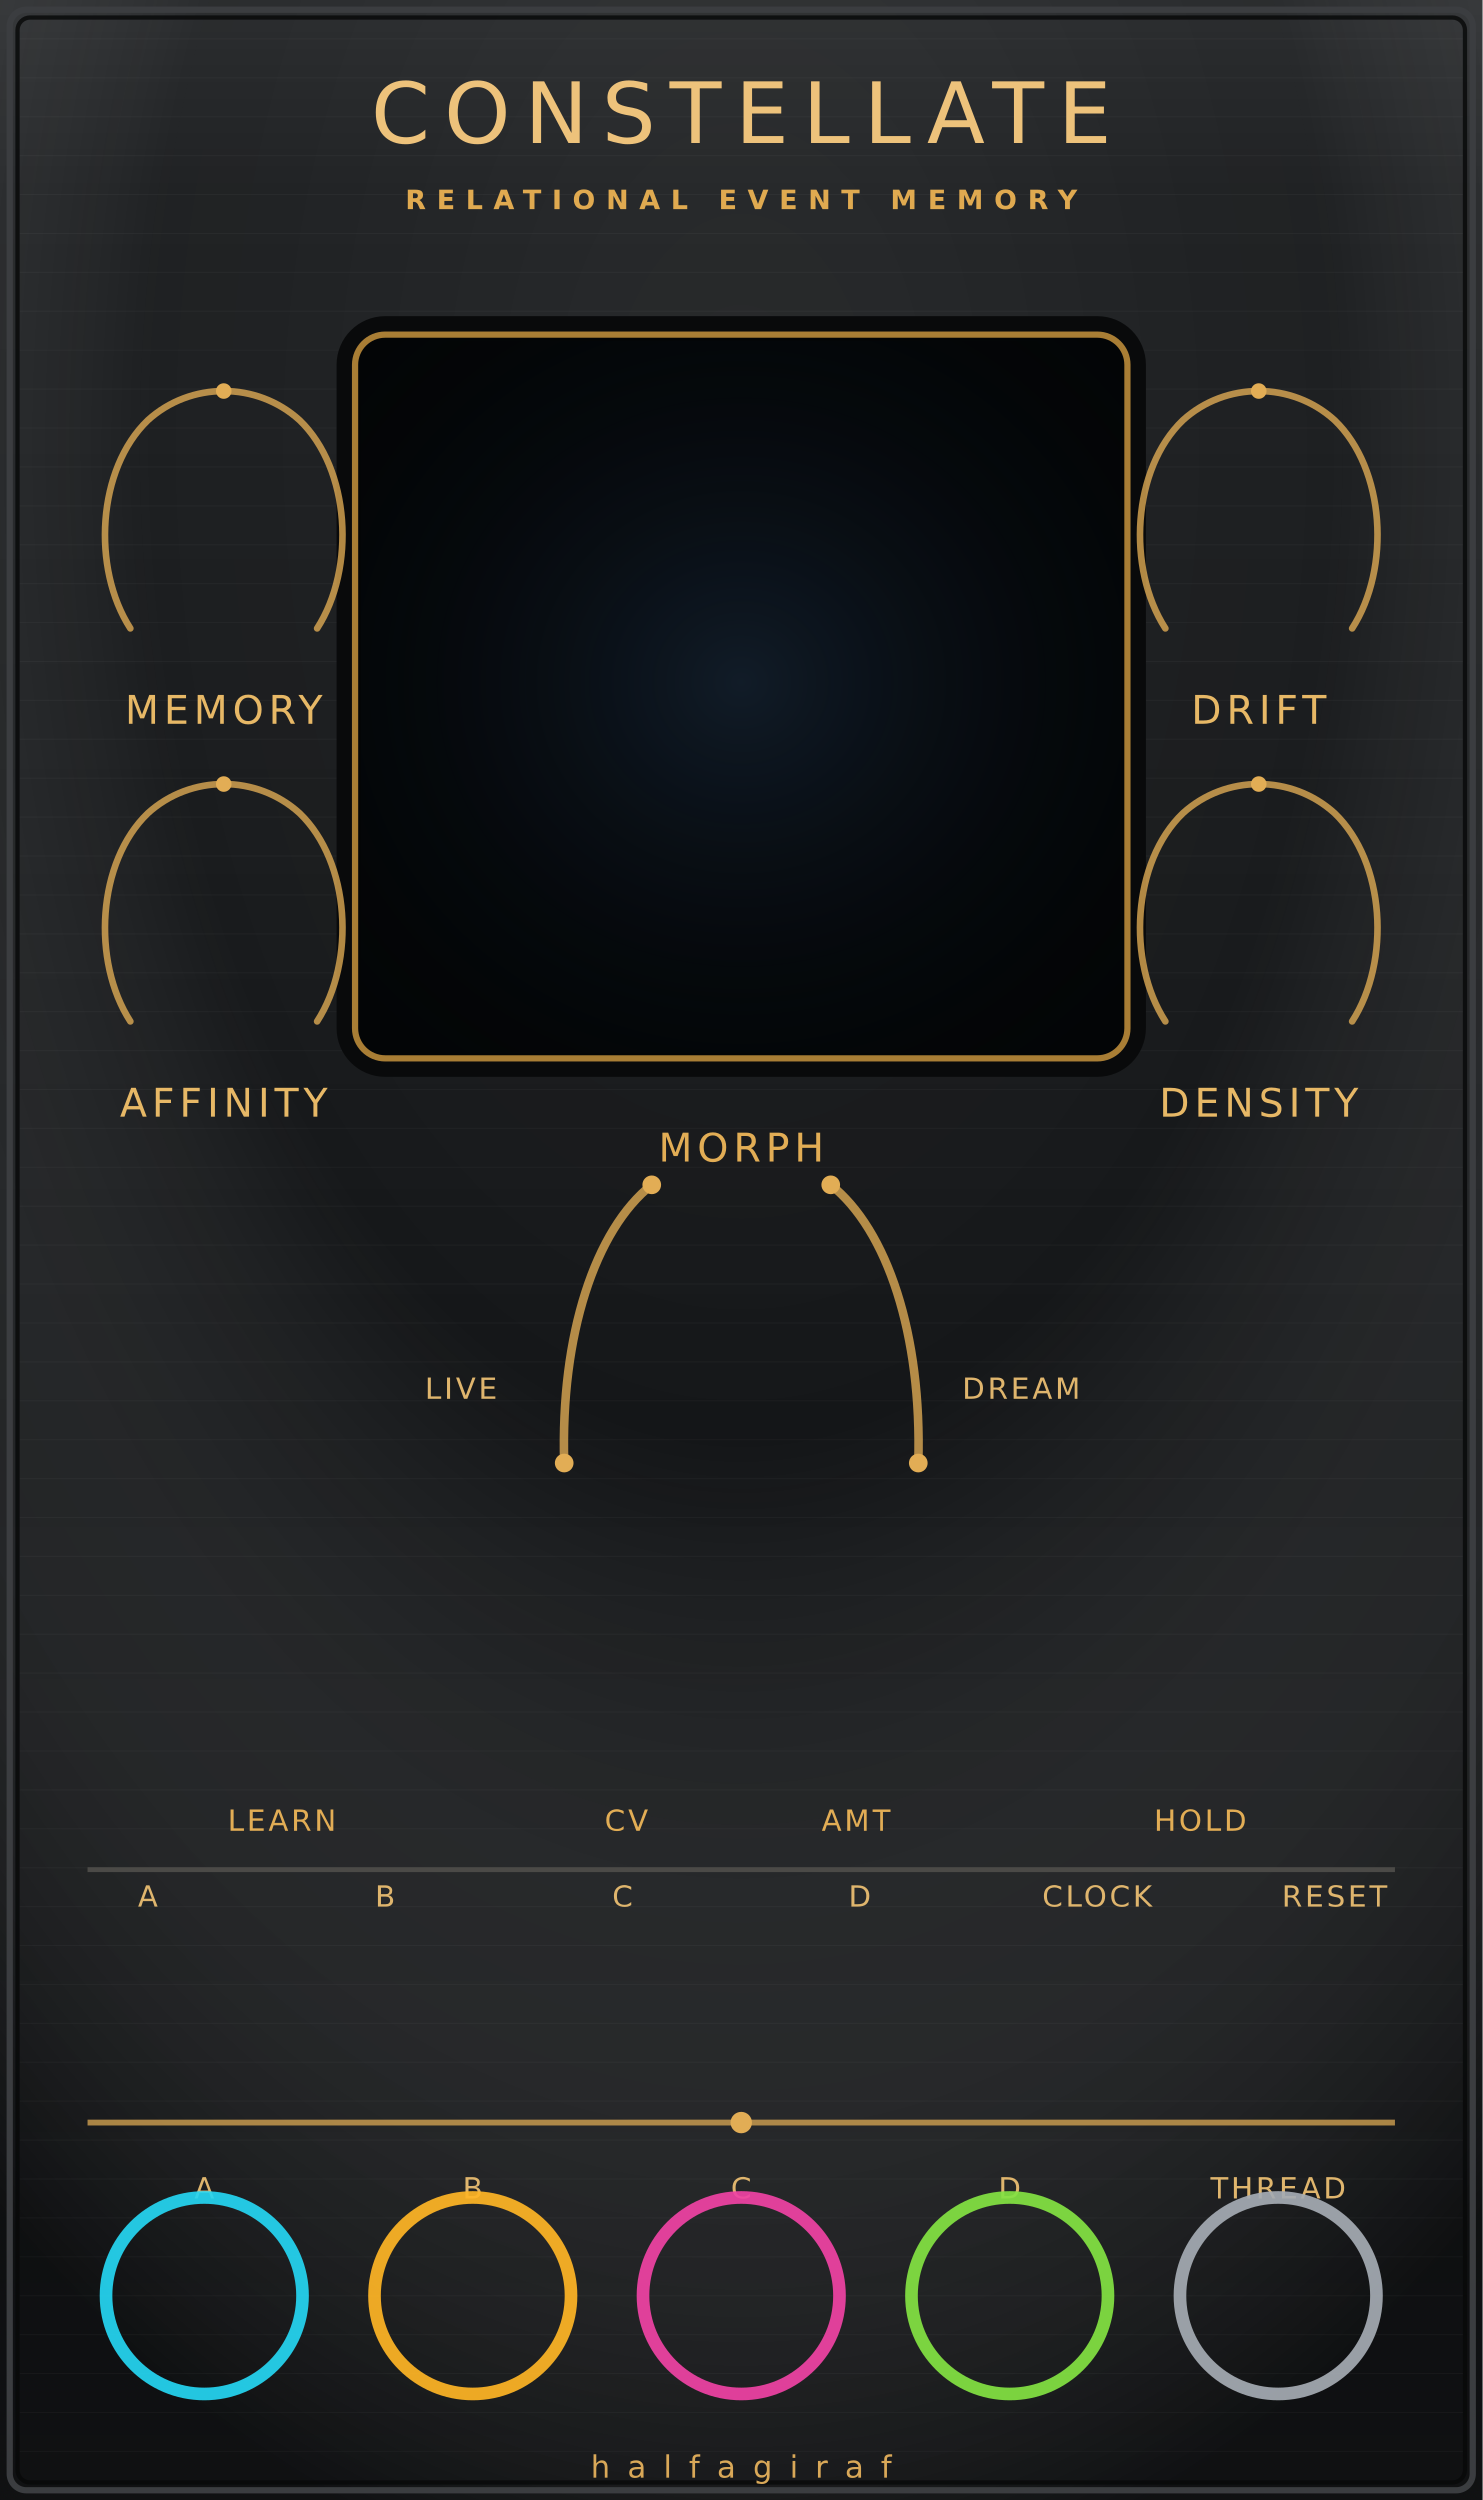
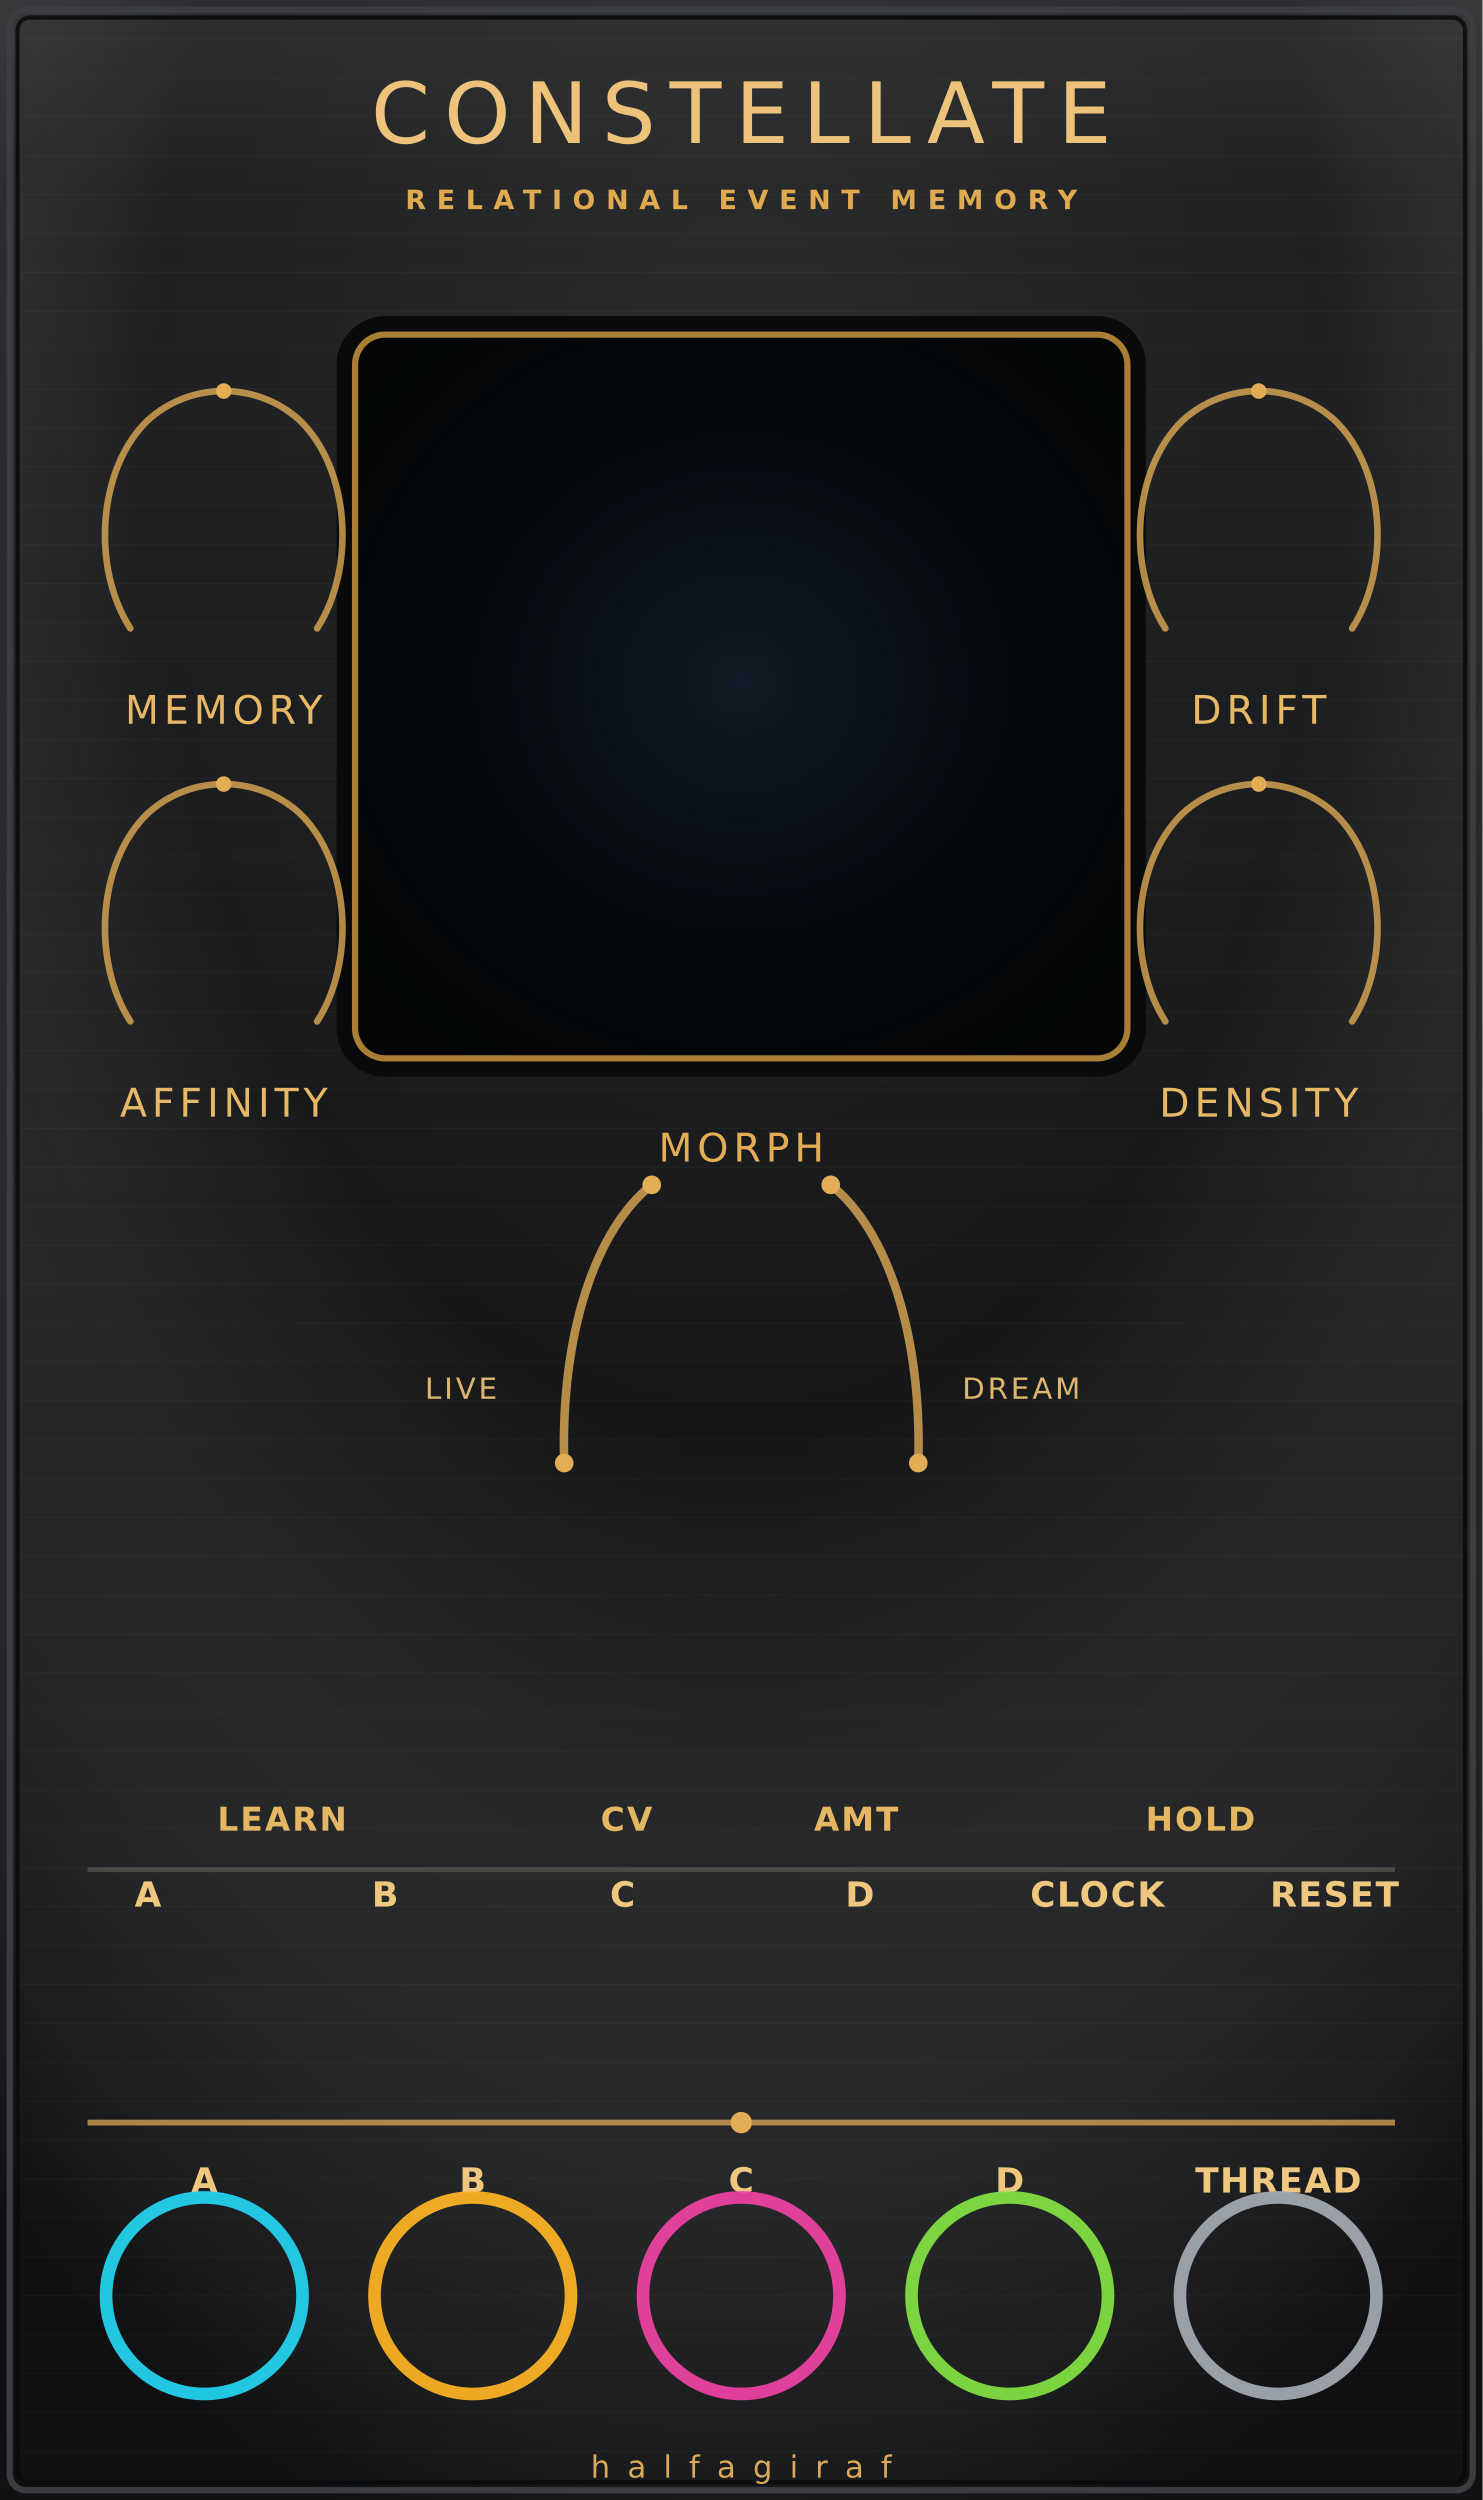
<svg xmlns="http://www.w3.org/2000/svg" width="76.2mm" height="128.5mm" viewBox="0 0 76.2 128.5">
  <defs>
    <linearGradient id="panel" x1="0" y1="0" x2="0" y2="1">
      <stop offset="0" stop-color="#292b2d" />
      <stop offset="0.08" stop-color="#1d1f21" />
      <stop offset="0.58" stop-color="#111315" />
      <stop offset="1" stop-color="#181a1c" />
    </linearGradient>
    <linearGradient id="gold-rule" x1="0" y1="0" x2="1" y2="0">
      <stop offset="0" stop-color="#e4ae55" stop-opacity="0" />
      <stop offset="0.5" stop-color="#e4ae55" stop-opacity="0.82" />
      <stop offset="1" stop-color="#e4ae55" stop-opacity="0" />
    </linearGradient>
    <radialGradient id="surface" cx="0.5" cy="0.18" r="0.86">
      <stop offset="0" stop-color="#ffffff" stop-opacity="0.055" />
      <stop offset="0.46" stop-color="#ffffff" stop-opacity="0.012" />
      <stop offset="1" stop-color="#000000" stop-opacity="0.34" />
    </radialGradient>
    <radialGradient id="display-glow" cx="0.5" cy="0.48" r="0.7">
      <stop offset="0" stop-color="#172536" stop-opacity="0.7" />
      <stop offset="1" stop-color="#020407" stop-opacity="0" />
    </radialGradient>
    <style>
      .name { fill:#edc27b; font-family:'DejaVu Sans','Arial',sans-serif; font-size:4.35px; font-weight:400; letter-spacing:0.72px; text-anchor:middle; }
      .tag { fill:#e0aa50; font-family:'DejaVu Sans','Arial',sans-serif; font-size:1.38px; font-weight:600; letter-spacing:0.55px; text-anchor:middle; }
      .label { fill:#e7b866; font-family:'DejaVu Sans','Arial',sans-serif; font-size:2.03px; font-weight:400; letter-spacing:0.25px; text-anchor:middle; }
      .small { fill:#dfb56d; font-family:'DejaVu Sans','Arial',sans-serif; font-size:1.5px; font-weight:400; letter-spacing:0.15px; text-anchor:middle; }
+       .control-label { fill:#e6b762; font-family:'DejaVu Sans','Arial',sans-serif; font-size:1.68px; font-weight:600; letter-spacing:0.11px; text-anchor:middle; }
+       .port-label { fill:#efc77e; font-family:'DejaVu Sans','Arial',sans-serif; font-size:1.78px; font-weight:600; letter-spacing:0.08px; text-anchor:middle; }
      .amber { fill:#e2ad55; }
      .brand { fill:#d9a858; font-family:'DejaVu Sans','Arial',sans-serif; font-size:1.58px; font-weight:400; letter-spacing:0.88px; text-anchor:middle; }
    </style>
  </defs>
  <rect width="76.2" height="128.5" fill="url(#panel)" />
  <rect width="76.2" height="128.5" fill="url(#surface)" />
  <path d="M1 2 H75.2 M1 4 H75.2 M1 6 H75.2 M1 8 H75.2 M1 10 H75.2 M1 12 H75.2 M1 14 H75.2 M1 16 H75.2 M1 18 H75.2 M1 20 H75.2 M1 22 H75.2 M1 24 H75.2 M1 26 H75.2 M1 28 H75.2 M1 30 H75.2 M1 32 H75.2 M1 34 H75.2 M1 36 H75.2 M1 38 H75.2 M1 40 H75.2 M1 42 H75.2 M1 44 H75.2 M1 46 H75.2 M1 48 H75.2 M1 50 H75.2 M1 52 H75.2 M1 54 H75.2 M1 56 H75.2 M1 58 H75.2 M1 60 H75.2 M1 62 H75.2 M1 64 H75.2 M1 66 H75.2 M1 68 H75.2 M1 70 H75.2 M1 72 H75.2 M1 74 H75.2 M1 76 H75.2 M1 78 H75.2 M1 80 H75.2 M1 82 H75.2 M1 84 H75.2 M1 86 H75.2 M1 88 H75.2 M1 90 H75.2 M1 92 H75.2 M1 94 H75.2 M1 96 H75.2 M1 98 H75.2 M1 100 H75.2 M1 102 H75.2 M1 104 H75.2 M1 106 H75.2 M1 108 H75.2 M1 110 H75.2 M1 112 H75.2 M1 114 H75.2 M1 116 H75.2 M1 118 H75.2 M1 120 H75.2 M1 122 H75.2 M1 124 H75.2 M1 126 H75.2" stroke="#ffffff" stroke-width="0.05" opacity="0.035" />
  <rect x="0.5" y="0.5" width="75.2" height="127.5" rx="0.85" fill="none" stroke="#3b3d40" stroke-width="0.32" />
  <rect x="0.9" y="0.9" width="74.4" height="126.7" rx="0.65" fill="none" stroke="#070809" stroke-width="0.22" opacity="0.82" />
  <path d="M20 12.5 H56.2" stroke="url(#gold-rule)" stroke-width="0.36" />
  <text class="name" x="38.1" y="7.35">CONSTELLATE</text>
  <text class="tag" x="38.1" y="10.75">RELATIONAL EVENT MEMORY</text>
  <rect x="17.8" y="16.75" width="40.6" height="38.1" rx="2" fill="#030506" stroke="#090a0b" stroke-width="1" />
  <rect x="18.25" y="17.2" width="39.7" height="37.2" rx="1.55" fill="none" stroke="#d19b40" stroke-width="0.32" opacity="0.8" />
  <rect x="18.55" y="17.5" width="39.1" height="36.6" rx="1.35" fill="url(#display-glow)" />
  <g fill="none" stroke="#e2ad55" stroke-width="0.34" stroke-linecap="round" opacity="0.78">
    <path d="M6.7 32.3 C4.7 29.2 5 24.1 7.6 21.6 C9.8 19.6 13.2 19.6 15.4 21.6 C18 24.1 18.3 29.2 16.3 32.3" />
    <path d="M6.7 52.5 C4.7 49.4 5 44.3 7.6 41.8 C9.8 39.8 13.2 39.8 15.4 41.8 C18 44.3 18.3 49.4 16.3 52.5" />
    <path d="M59.9 32.3 C57.9 29.2 58.2 24.1 60.8 21.6 C63 19.6 66.4 19.6 68.6 21.6 C71.2 24.1 71.5 29.2 69.5 32.3" />
    <path d="M59.9 52.5 C57.9 49.4 58.2 44.3 60.8 41.8 C63 39.8 66.4 39.8 68.6 41.8 C71.2 44.3 71.5 49.4 69.5 52.5" />
    <path d="M33.5 60.9 C30.6 63.2 28.8 68.6 29 75.2" stroke-width="0.44" />
    <path d="M42.7 60.9 C45.6 63.2 47.4 68.6 47.2 75.2" stroke-width="0.44" />
  </g>
  <g fill="#e2ad55">
    <circle cx="11.5" cy="20.1" r="0.4" />
    <circle cx="11.5" cy="40.3" r="0.4" />
    <circle cx="64.7" cy="20.1" r="0.4" />
    <circle cx="64.7" cy="40.3" r="0.4" />
    <circle cx="33.5" cy="60.9" r="0.48" />
    <circle cx="29" cy="75.2" r="0.48" />
    <circle cx="42.7" cy="60.9" r="0.48" />
    <circle cx="47.2" cy="75.2" r="0.48" />
  </g>
  <text class="label" x="11.5" y="37.2">MEMORY</text>
  <text class="label" x="11.5" y="57.4">AFFINITY</text>
  <text class="label" x="64.7" y="37.2">DRIFT</text>
  <text class="label" x="64.7" y="57.4">DENSITY</text>
  <text class="label amber" x="38.1" y="59.7">MORPH</text>
  <text class="small" x="23.7" y="71.9">LIVE</text>
  <text class="small" x="52.5" y="71.9">DREAM</text>
-   <text class="small amber" x="14.5" y="94.1">LEARN</text>
-   <text class="small amber" x="32.2" y="94.1">CV</text>
-   <text class="small amber" x="44" y="94.1">AMT</text>
-   <text class="small amber" x="61.7" y="94.1">HOLD</text>
+   <text class="control-label" x="14.5" y="94.1">LEARN</text>
+   <text class="control-label" x="32.2" y="94.1">CV</text>
+   <text class="control-label" x="44" y="94.1">AMT</text>
+   <text class="control-label" x="61.7" y="94.1">HOLD</text>
  <path d="M4.5 96.1 H71.7" stroke="#4b4a47" stroke-width="0.25" />
-   <text class="small" x="7.6" y="98">A</text>
-   <text class="small" x="19.8" y="98">B</text>
-   <text class="small" x="32" y="98">C</text>
-   <text class="small" x="44.2" y="98">D</text>
-   <text class="small" x="56.4" y="98">CLOCK</text>
-   <text class="small" x="68.6" y="98">RESET</text>
+   <text class="port-label" x="7.6" y="98">A</text>
+   <text class="port-label" x="19.8" y="98">B</text>
+   <text class="port-label" x="32" y="98">C</text>
+   <text class="port-label" x="44.2" y="98">D</text>
+   <text class="port-label" x="56.4" y="98">CLOCK</text>
+   <text class="port-label" x="68.6" y="98">RESET</text>
  <path d="M4.5 109.1 H71.7" stroke="#e2ad55" stroke-width="0.3" opacity="0.72" />
  <circle cx="38.1" cy="109.1" r="0.55" fill="#e2ad55" />
-   <text class="small" x="10.5" y="113">A</text>
-   <text class="small" x="24.3" y="113">B</text>
-   <text class="small" x="38.1" y="113">C</text>
-   <text class="small" x="51.9" y="113">D</text>
-   <text class="small" x="65.7" y="113">THREAD</text>
+   <text class="port-label" x="10.5" y="112.7">A</text>
+   <text class="port-label" x="24.3" y="112.7">B</text>
+   <text class="port-label" x="38.1" y="112.7">C</text>
+   <text class="port-label" x="51.9" y="112.7">D</text>
+   <text class="port-label" x="65.7" y="112.7">THREAD</text>
  <g fill="none" stroke-width="0.65" opacity="0.92">
    <circle cx="10.5" cy="118" r="5.05" stroke="#25d6f2" />
    <circle cx="24.3" cy="118" r="5.05" stroke="#ffb525" />
    <circle cx="38.1" cy="118" r="5.05" stroke="#f042a4" />
    <circle cx="51.9" cy="118" r="5.05" stroke="#83e342" />
    <circle cx="65.7" cy="118" r="5.05" stroke="#a5abb3" />
  </g>
  <text class="brand" x="38.1" y="127.35">halfagiraf</text>
</svg>
